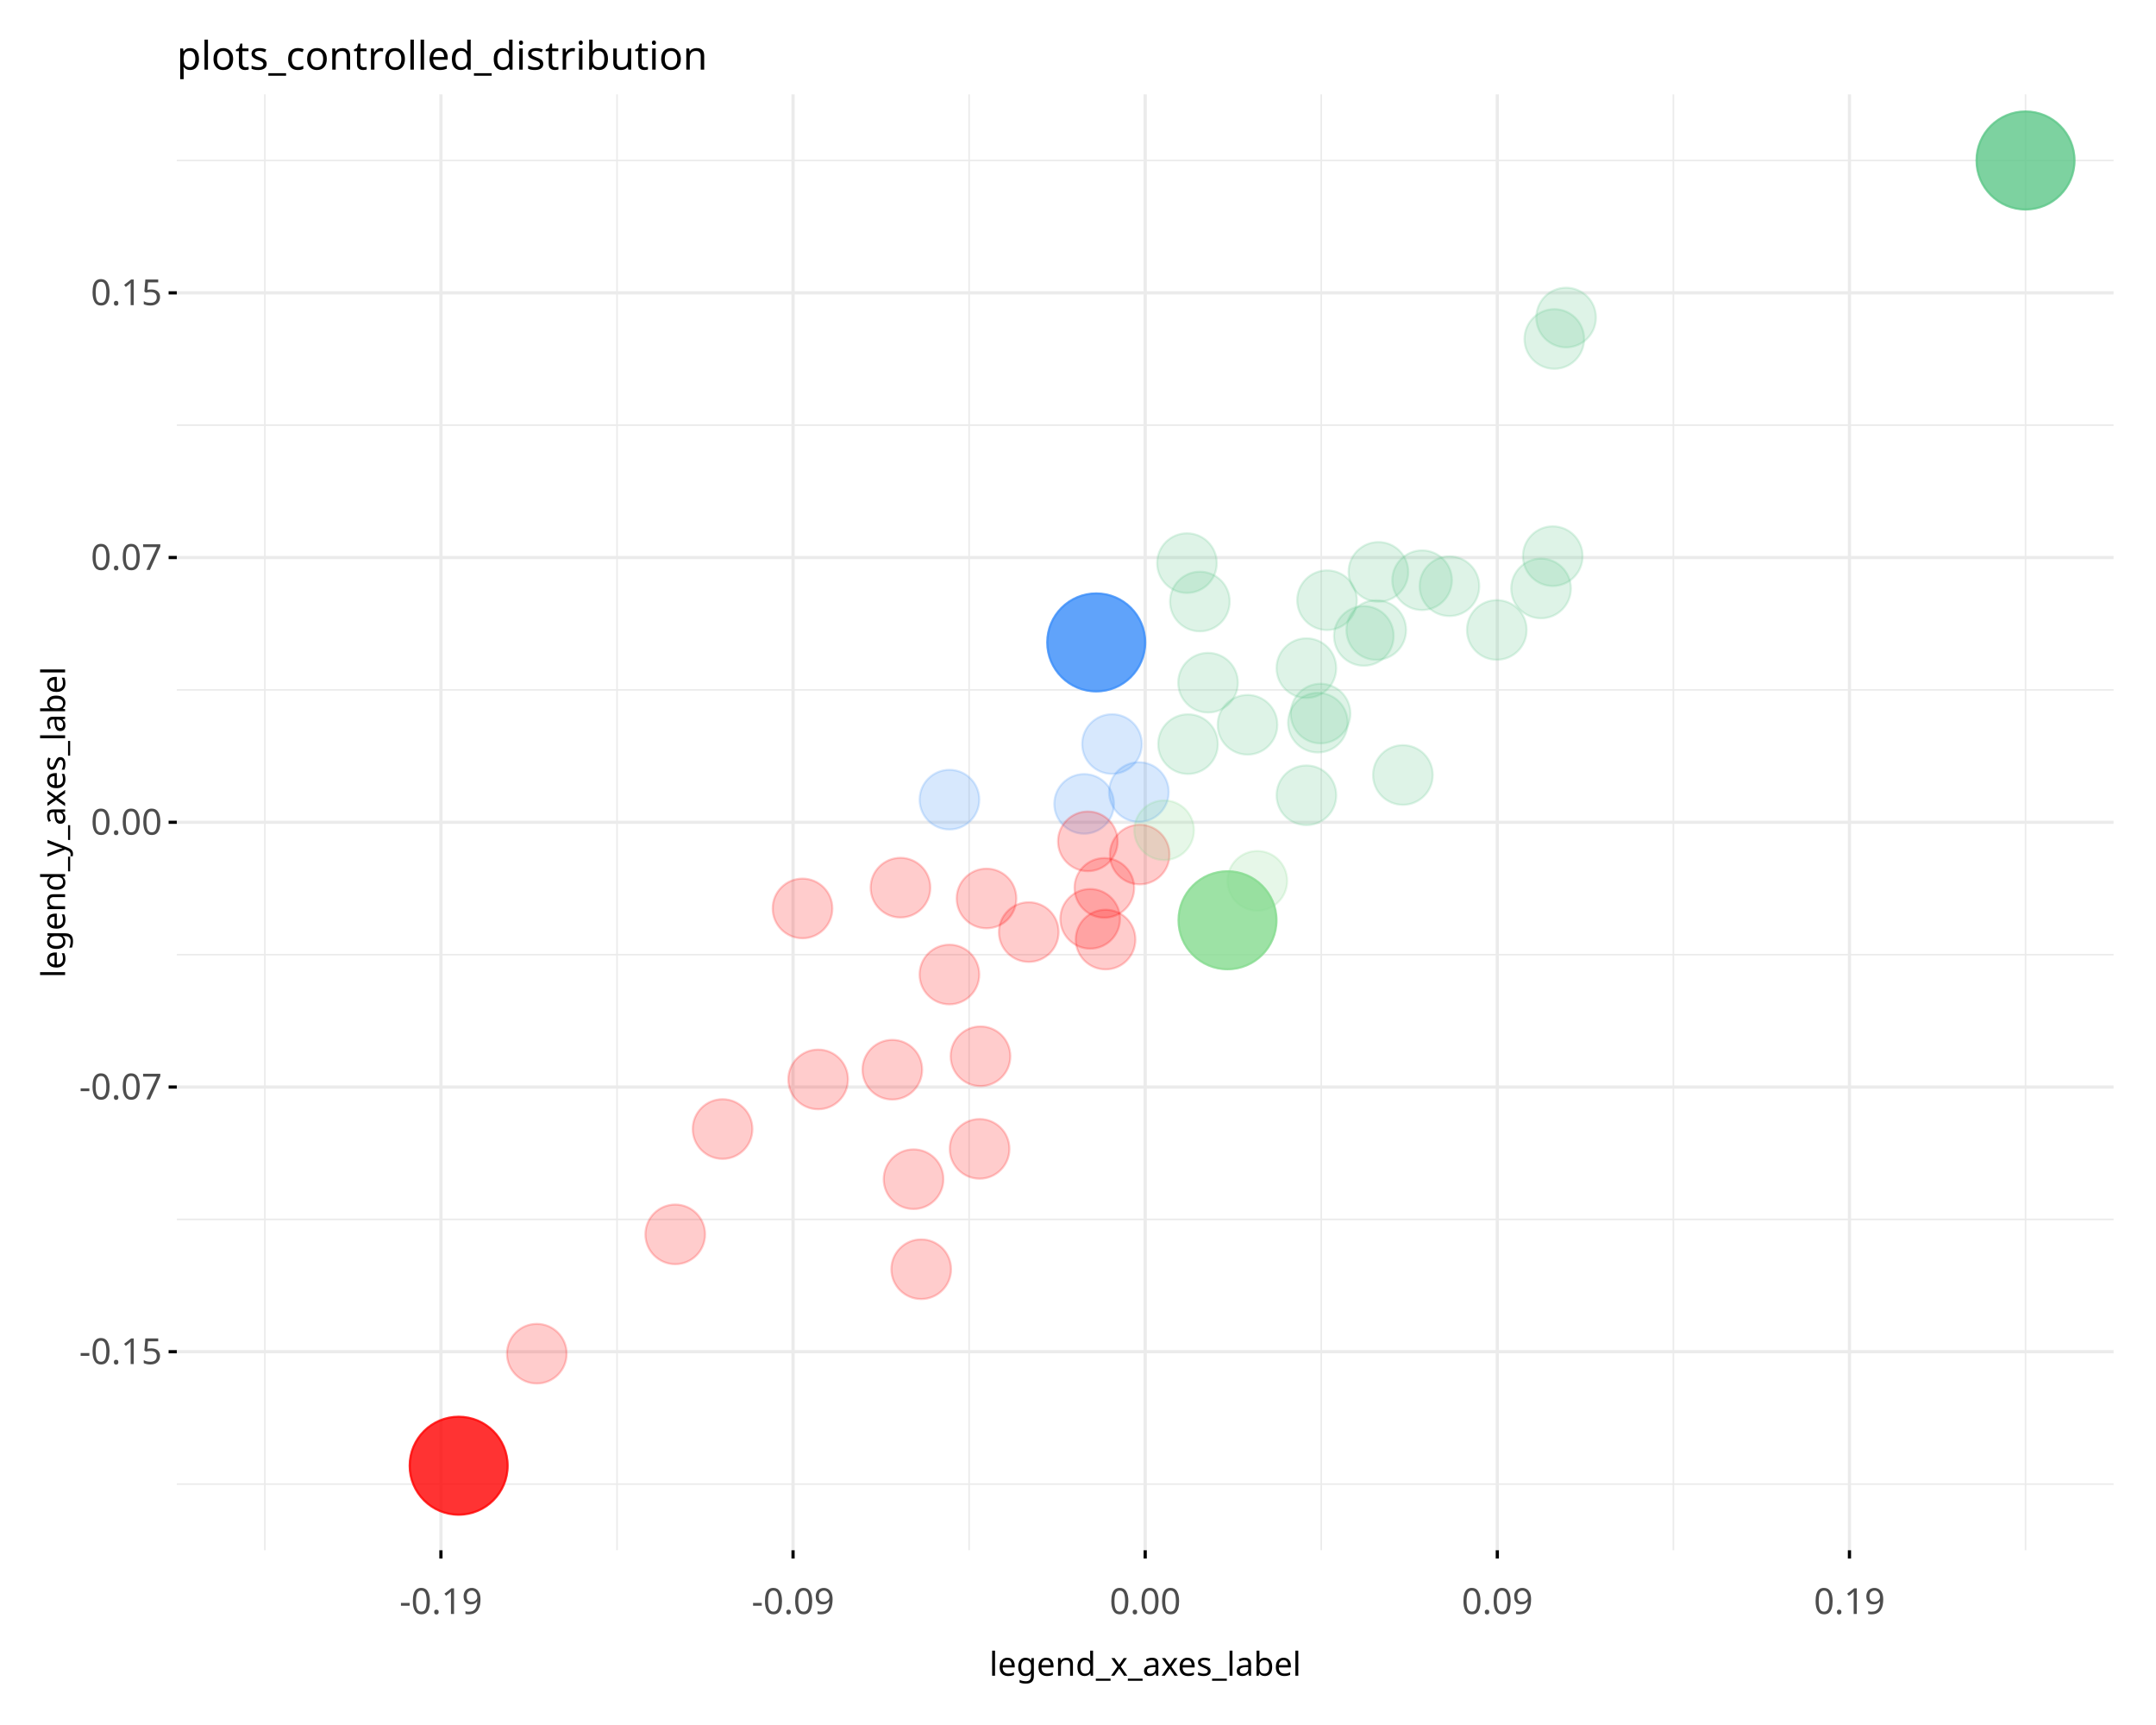
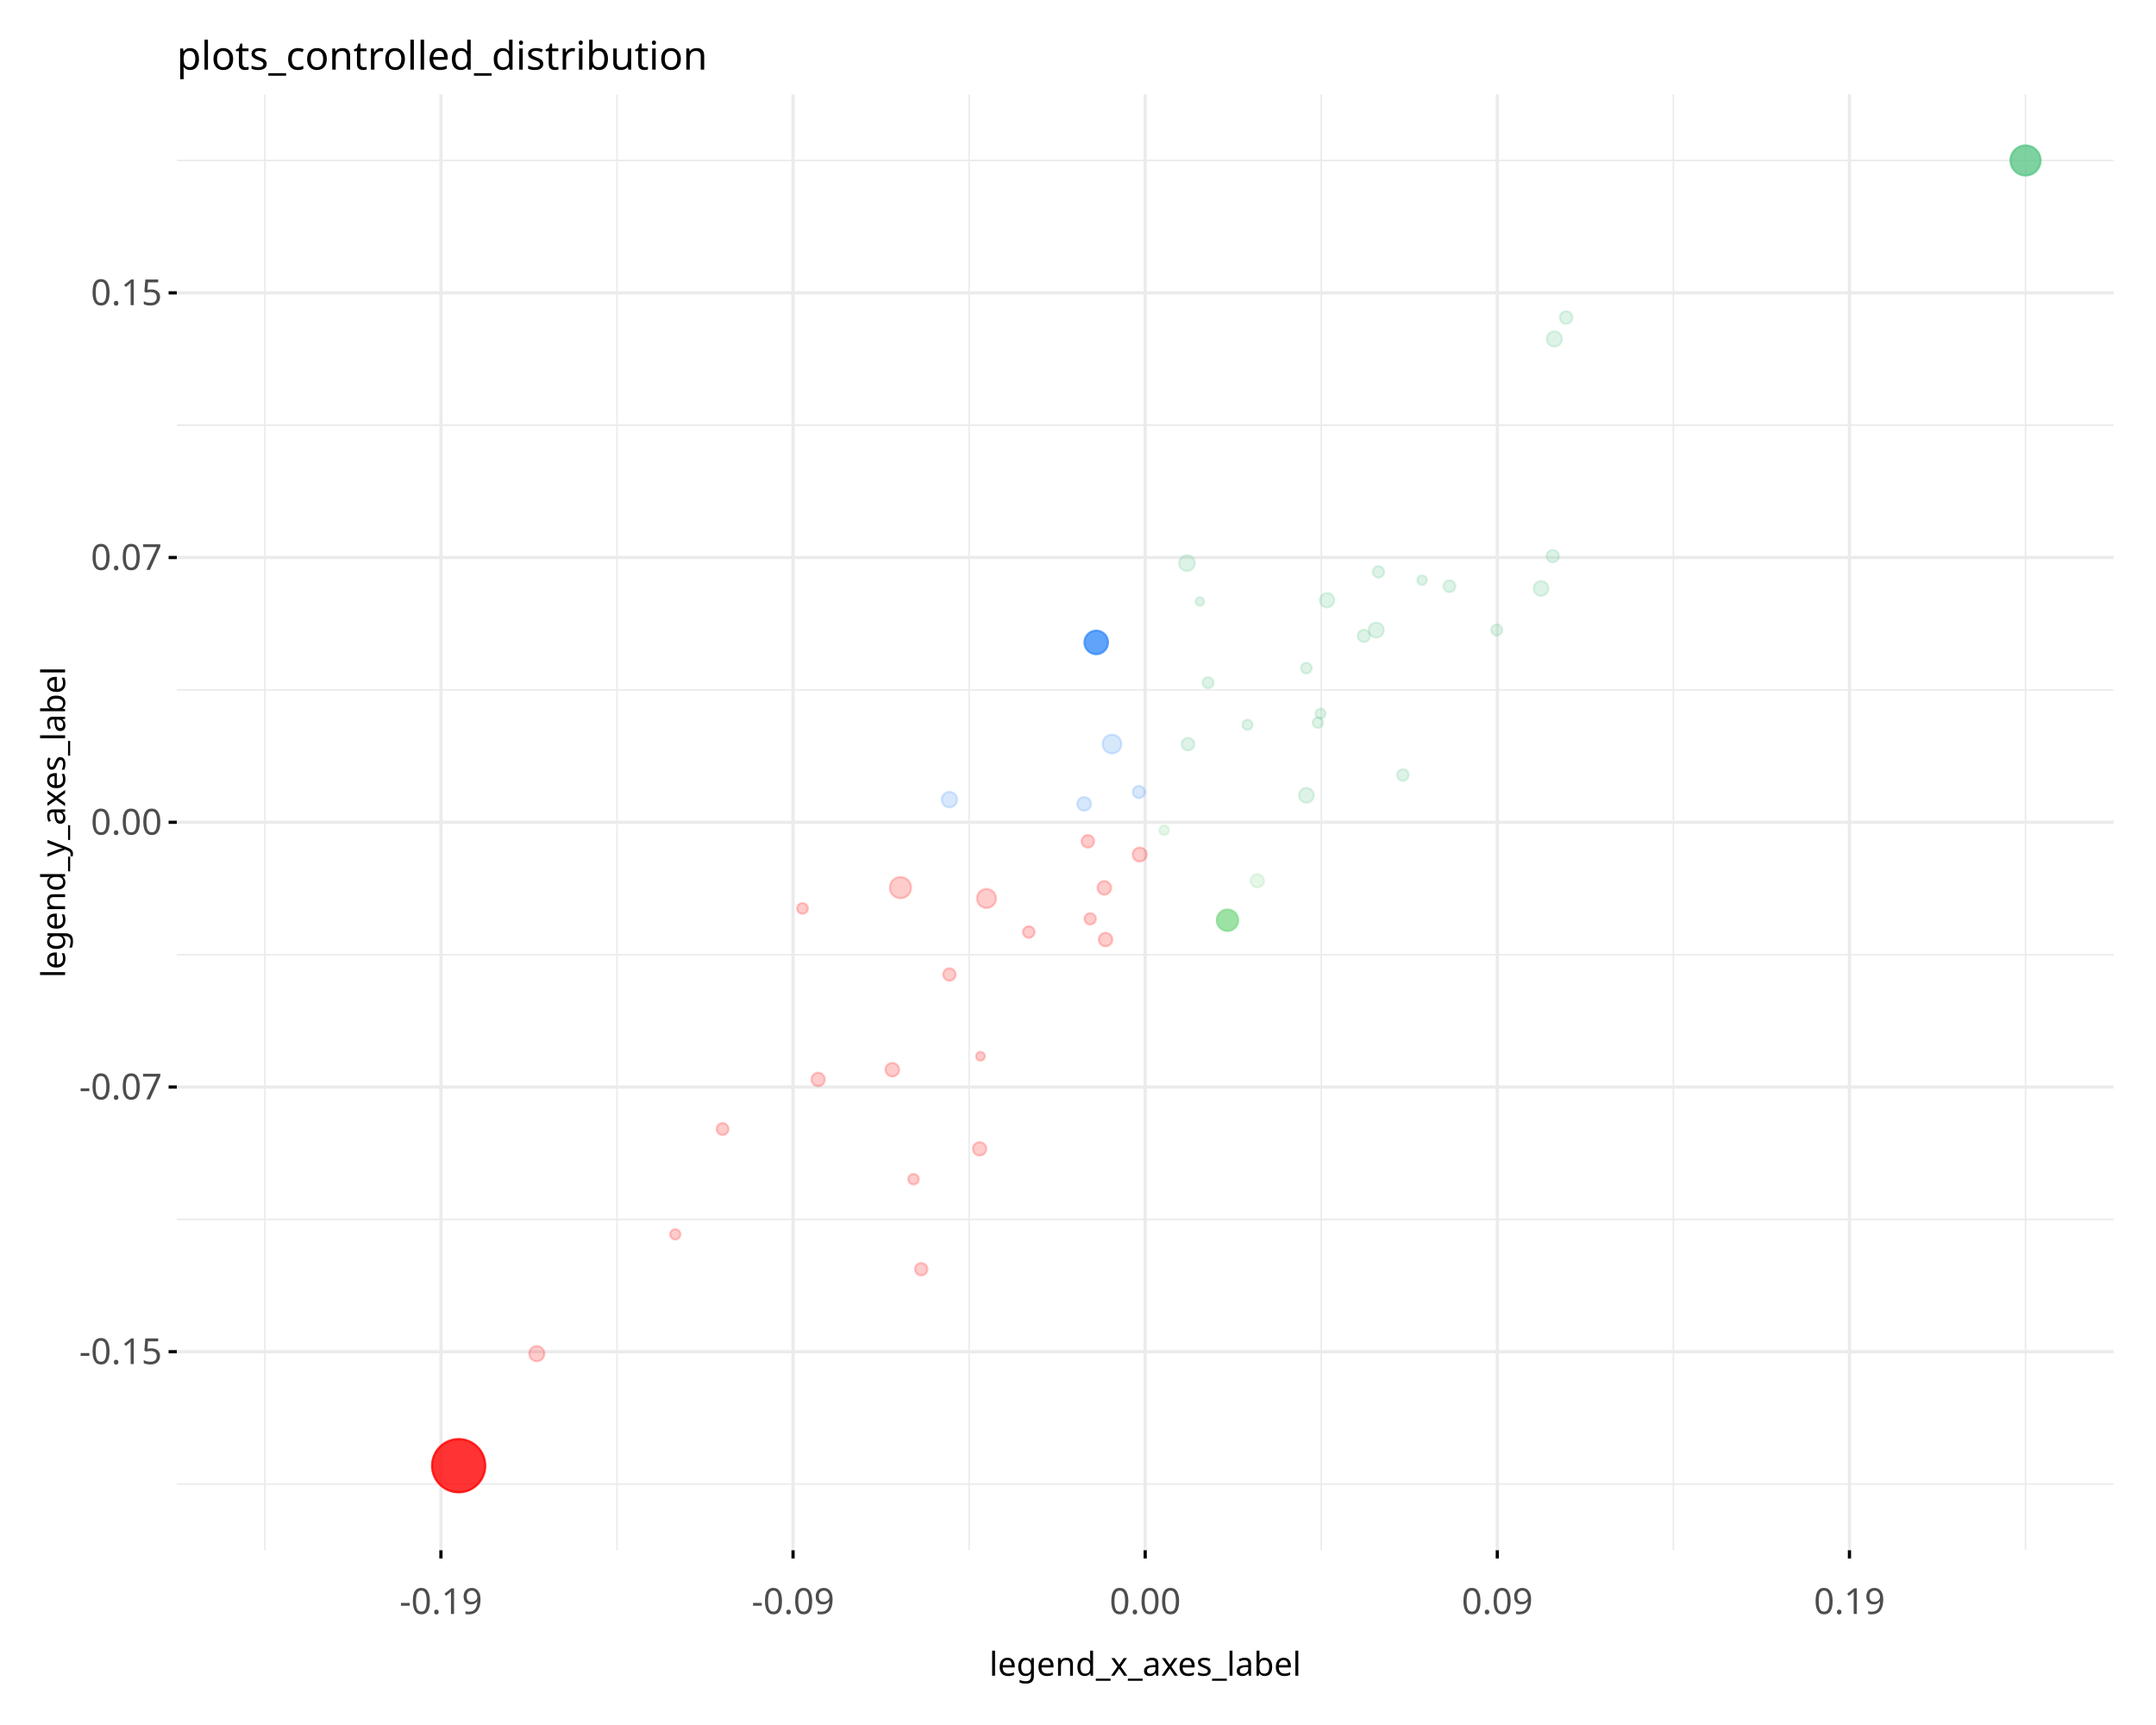
<svg xmlns="http://www.w3.org/2000/svg" class="svglite" data-engine-version="2.0" width="720.00pt" height="576.00pt" viewBox="0 0 720.00 576.00">
  <defs>
    <style type="text/css">
    .svglite line, .svglite polyline, .svglite polygon, .svglite path, .svglite rect, .svglite circle {
      fill: none;
      stroke: #000000;
      stroke-linecap: round;
      stroke-linejoin: round;
      stroke-miterlimit: 10.00;
    }
  </style>
  </defs>
  <rect width="100%" height="100%" style="stroke: none; fill: #FFFFFF;" />
  <defs>
    <clipPath id="cpMC4wMHw3MjAuMDB8MC4wMHw1NzYuMDA=">
      <rect x="0.00" y="0.00" width="720.00" height="576.00" />
    </clipPath>
  </defs>
  <g clip-path="url(#cpMC4wMHw3MjAuMDB8MC4wMHw1NzYuMDA=)">
    <polyline points="59.05,495.56 705.83,495.56 " style="stroke-width: 0.53; stroke: #EBEBEB; stroke-linecap: butt;" />
    <polyline points="59.05,407.17 705.83,407.17 " style="stroke-width: 0.53; stroke: #EBEBEB; stroke-linecap: butt;" />
    <polyline points="59.05,318.77 705.83,318.77 " style="stroke-width: 0.53; stroke: #EBEBEB; stroke-linecap: butt;" />
    <polyline points="59.05,230.37 705.83,230.37 " style="stroke-width: 0.53; stroke: #EBEBEB; stroke-linecap: butt;" />
    <polyline points="59.05,141.97 705.83,141.97 " style="stroke-width: 0.53; stroke: #EBEBEB; stroke-linecap: butt;" />
    <polyline points="59.05,53.58 705.83,53.58 " style="stroke-width: 0.53; stroke: #EBEBEB; stroke-linecap: butt;" />
    <polyline points="88.45,517.66 88.45,31.48 " style="stroke-width: 0.53; stroke: #EBEBEB; stroke-linecap: butt;" />
    <polyline points="206.05,517.66 206.05,31.48 " style="stroke-width: 0.53; stroke: #EBEBEB; stroke-linecap: butt;" />
    <polyline points="323.64,517.66 323.64,31.48 " style="stroke-width: 0.53; stroke: #EBEBEB; stroke-linecap: butt;" />
    <polyline points="441.24,517.66 441.24,31.48 " style="stroke-width: 0.53; stroke: #EBEBEB; stroke-linecap: butt;" />
    <polyline points="558.83,517.66 558.83,31.48 " style="stroke-width: 0.53; stroke: #EBEBEB; stroke-linecap: butt;" />
    <polyline points="676.43,517.66 676.43,31.48 " style="stroke-width: 0.53; stroke: #EBEBEB; stroke-linecap: butt;" />
    <polyline points="59.05,451.36 705.83,451.36 " style="stroke-width: 1.07; stroke: #EBEBEB; stroke-linecap: butt;" />
    <polyline points="59.05,362.97 705.83,362.97 " style="stroke-width: 1.07; stroke: #EBEBEB; stroke-linecap: butt;" />
    <polyline points="59.05,274.57 705.83,274.57 " style="stroke-width: 1.07; stroke: #EBEBEB; stroke-linecap: butt;" />
    <polyline points="59.05,186.17 705.83,186.17 " style="stroke-width: 1.07; stroke: #EBEBEB; stroke-linecap: butt;" />
    <polyline points="59.05,97.78 705.83,97.78 " style="stroke-width: 1.07; stroke: #EBEBEB; stroke-linecap: butt;" />
    <polyline points="147.25,517.66 147.25,31.48 " style="stroke-width: 1.07; stroke: #EBEBEB; stroke-linecap: butt;" />
    <polyline points="264.84,517.66 264.84,31.48 " style="stroke-width: 1.07; stroke: #EBEBEB; stroke-linecap: butt;" />
    <polyline points="382.44,517.66 382.44,31.48 " style="stroke-width: 1.07; stroke: #EBEBEB; stroke-linecap: butt;" />
    <polyline points="500.03,517.66 500.03,31.48 " style="stroke-width: 1.07; stroke: #EBEBEB; stroke-linecap: butt;" />
    <polyline points="617.63,517.66 617.63,31.48 " style="stroke-width: 1.07; stroke: #EBEBEB; stroke-linecap: butt;" />
-     <circle cx="380.33" cy="264.47" r="9.96" style="stroke-width: 0.71; stroke: #398CF9; stroke-opacity: 0.20; fill: #398CF9; fill-opacity: 0.20;" />
-     <circle cx="317.07" cy="267.01" r="9.96" style="stroke-width: 0.71; stroke: #398CF9; stroke-opacity: 0.20; fill: #398CF9; fill-opacity: 0.20;" />
-     <circle cx="317.06" cy="325.40" r="9.96" style="stroke-width: 0.71; stroke: #FF0000; stroke-opacity: 0.20; fill: #FF0000; fill-opacity: 0.20;" />
-     <circle cx="327.44" cy="352.70" r="9.96" style="stroke-width: 0.71; stroke: #FF0000; stroke-opacity: 0.20; fill: #FF0000; fill-opacity: 0.20;" />
-     <circle cx="459.60" cy="210.38" r="9.96" style="stroke-width: 0.71; stroke: #5DC688; stroke-opacity: 0.20; fill: #5DC688; fill-opacity: 0.20;" />
-     <circle cx="474.91" cy="193.74" r="9.96" style="stroke-width: 0.71; stroke: #5DC688; stroke-opacity: 0.20; fill: #5DC688; fill-opacity: 0.20;" />
-     <circle cx="327.14" cy="383.62" r="9.96" style="stroke-width: 0.71; stroke: #FF0000; stroke-opacity: 0.20; fill: #FF0000; fill-opacity: 0.20;" />
-     <circle cx="436.27" cy="223.10" r="9.96" style="stroke-width: 0.71; stroke: #5DC688; stroke-opacity: 0.20; fill: #5DC688; fill-opacity: 0.20;" />
-     <circle cx="343.56" cy="311.23" r="9.96" style="stroke-width: 0.71; stroke: #FF0000; stroke-opacity: 0.20; fill: #FF0000; fill-opacity: 0.20;" />
-     <circle cx="419.89" cy="294.12" r="9.96" style="stroke-width: 0.71; stroke: #85DB8E; stroke-opacity: 0.20; fill: #85DB8E; fill-opacity: 0.20;" />
-     <circle cx="396.74" cy="248.47" r="9.96" style="stroke-width: 0.71; stroke: #5DC688; stroke-opacity: 0.20; fill: #5DC688; fill-opacity: 0.20;" />
-     <circle cx="436.28" cy="265.56" r="9.96" style="stroke-width: 0.71; stroke: #5DC688; stroke-opacity: 0.20; fill: #5DC688; fill-opacity: 0.20;" />
-     <circle cx="241.30" cy="377.00" r="9.96" style="stroke-width: 0.71; stroke: #FF0000; stroke-opacity: 0.20; fill: #FF0000; fill-opacity: 0.20;" />
-     <circle cx="514.64" cy="196.49" r="9.96" style="stroke-width: 0.71; stroke: #5DC688; stroke-opacity: 0.20; fill: #5DC688; fill-opacity: 0.20;" />
-     <circle cx="443.17" cy="200.42" r="9.96" style="stroke-width: 0.71; stroke: #5DC688; stroke-opacity: 0.20; fill: #5DC688; fill-opacity: 0.20;" />
-     <circle cx="362.05" cy="268.43" r="9.96" style="stroke-width: 0.71; stroke: #398CF9; stroke-opacity: 0.20; fill: #398CF9; fill-opacity: 0.20;" />
-     <circle cx="297.99" cy="357.19" r="9.96" style="stroke-width: 0.71; stroke: #FF0000; stroke-opacity: 0.20; fill: #FF0000; fill-opacity: 0.20;" />
-     <circle cx="416.61" cy="242.01" r="9.96" style="stroke-width: 0.71; stroke: #5DC688; stroke-opacity: 0.20; fill: #5DC688; fill-opacity: 0.20;" />
-     <circle cx="523.00" cy="106.03" r="9.96" style="stroke-width: 0.71; stroke: #5DC688; stroke-opacity: 0.20; fill: #5DC688; fill-opacity: 0.20;" />
-     <circle cx="499.86" cy="210.35" r="9.96" style="stroke-width: 0.71; stroke: #5DC688; stroke-opacity: 0.20; fill: #5DC688; fill-opacity: 0.20;" />
-     <circle cx="307.64" cy="423.81" r="9.96" style="stroke-width: 0.71; stroke: #FF0000; stroke-opacity: 0.20; fill: #FF0000; fill-opacity: 0.20;" />
-     <circle cx="273.22" cy="360.43" r="9.96" style="stroke-width: 0.71; stroke: #FF0000; stroke-opacity: 0.20; fill: #FF0000; fill-opacity: 0.20;" />
-     <circle cx="305.08" cy="393.75" r="9.96" style="stroke-width: 0.71; stroke: #FF0000; stroke-opacity: 0.20; fill: #FF0000; fill-opacity: 0.20;" />
-     <circle cx="380.60" cy="285.34" r="9.96" style="stroke-width: 0.71; stroke: #FF0000; stroke-opacity: 0.20; fill: #FF0000; fill-opacity: 0.20;" />
-     <circle cx="300.72" cy="296.40" r="9.96" style="stroke-width: 0.71; stroke: #FF0000; stroke-opacity: 0.20; fill: #FF0000; fill-opacity: 0.20;" />
-     <circle cx="225.50" cy="412.17" r="9.96" style="stroke-width: 0.71; stroke: #FF0000; stroke-opacity: 0.20; fill: #FF0000; fill-opacity: 0.20;" />
-     <circle cx="519.07" cy="113.19" r="9.96" style="stroke-width: 0.71; stroke: #5DC688; stroke-opacity: 0.20; fill: #5DC688; fill-opacity: 0.20;" />
-     <circle cx="460.33" cy="190.96" r="9.96" style="stroke-width: 0.71; stroke: #5DC688; stroke-opacity: 0.20; fill: #5DC688; fill-opacity: 0.20;" />
-     <circle cx="268.00" cy="303.34" r="9.96" style="stroke-width: 0.71; stroke: #FF0000; stroke-opacity: 0.20; fill: #FF0000; fill-opacity: 0.20;" />
-     <circle cx="369.21" cy="313.73" r="9.96" style="stroke-width: 0.71; stroke: #FF0000; stroke-opacity: 0.20; fill: #FF0000; fill-opacity: 0.20;" />
-     <circle cx="396.39" cy="188.03" r="9.96" style="stroke-width: 0.71; stroke: #5DC688; stroke-opacity: 0.20; fill: #5DC688; fill-opacity: 0.20;" />
-     <circle cx="371.36" cy="248.45" r="9.96" style="stroke-width: 0.71; stroke: #398CF9; stroke-opacity: 0.20; fill: #398CF9; fill-opacity: 0.20;" />
-     <circle cx="455.46" cy="212.34" r="9.96" style="stroke-width: 0.71; stroke: #5DC688; stroke-opacity: 0.20; fill: #5DC688; fill-opacity: 0.20;" />
-     <circle cx="441.00" cy="238.27" r="9.96" style="stroke-width: 0.71; stroke: #5DC688; stroke-opacity: 0.20; fill: #5DC688; fill-opacity: 0.20;" />
-     <circle cx="518.55" cy="185.71" r="9.96" style="stroke-width: 0.71; stroke: #5DC688; stroke-opacity: 0.20; fill: #5DC688; fill-opacity: 0.20;" />
-     <circle cx="400.70" cy="200.85" r="9.96" style="stroke-width: 0.71; stroke: #5DC688; stroke-opacity: 0.20; fill: #5DC688; fill-opacity: 0.20;" />
-     <circle cx="440.11" cy="241.30" r="9.96" style="stroke-width: 0.71; stroke: #5DC688; stroke-opacity: 0.20; fill: #5DC688; fill-opacity: 0.20;" />
-     <circle cx="179.27" cy="452.01" r="9.96" style="stroke-width: 0.71; stroke: #FF0000; stroke-opacity: 0.20; fill: #FF0000; fill-opacity: 0.20;" />
-     <circle cx="468.50" cy="258.78" r="9.96" style="stroke-width: 0.71; stroke: #5DC688; stroke-opacity: 0.20; fill: #5DC688; fill-opacity: 0.20;" />
-     <circle cx="388.76" cy="277.23" r="9.96" style="stroke-width: 0.71; stroke: #85DB8E; stroke-opacity: 0.20; fill: #85DB8E; fill-opacity: 0.20;" />
-     <circle cx="364.07" cy="306.81" r="9.96" style="stroke-width: 0.71; stroke: #FF0000; stroke-opacity: 0.20; fill: #FF0000; fill-opacity: 0.20;" />
-     <circle cx="329.45" cy="300.01" r="9.96" style="stroke-width: 0.71; stroke: #FF0000; stroke-opacity: 0.20; fill: #FF0000; fill-opacity: 0.20;" />
-     <circle cx="368.80" cy="296.47" r="9.96" style="stroke-width: 0.71; stroke: #FF0000; stroke-opacity: 0.20; fill: #FF0000; fill-opacity: 0.20;" />
-     <circle cx="484.04" cy="195.74" r="9.96" style="stroke-width: 0.71; stroke: #5DC688; stroke-opacity: 0.20; fill: #5DC688; fill-opacity: 0.20;" />
-     <circle cx="363.29" cy="280.93" r="9.96" style="stroke-width: 0.71; stroke: #FF0000; stroke-opacity: 0.20; fill: #FF0000; fill-opacity: 0.20;" />
-     <circle cx="403.43" cy="227.96" r="9.96" style="stroke-width: 0.71; stroke: #5DC688; stroke-opacity: 0.20; fill: #5DC688; fill-opacity: 0.20;" />
-     <circle cx="366.09" cy="214.51" r="16.36" style="stroke-width: 0.71; stroke: #398CF9; stroke-opacity: 0.80; fill: #398CF9; fill-opacity: 0.80;" />
-     <circle cx="676.43" cy="53.58" r="16.36" style="stroke-width: 0.71; stroke: #5DC688; stroke-opacity: 0.80; fill: #5DC688; fill-opacity: 0.80;" />
-     <circle cx="153.17" cy="489.42" r="16.36" style="stroke-width: 0.71; stroke: #FF0000; stroke-opacity: 0.80; fill: #FF0000; fill-opacity: 0.80;" />
-     <circle cx="409.93" cy="307.28" r="16.36" style="stroke-width: 0.71; stroke: #85DB8E; stroke-opacity: 0.80; fill: #85DB8E; fill-opacity: 0.80;" />
+     <circle cx="380.33" cy="264.47" r="2.04" style="stroke-width: 0.71; stroke: #398CF9; stroke-opacity: 0.20; fill: #398CF9; fill-opacity: 0.20;" />
+     <circle cx="317.07" cy="267.01" r="2.58" style="stroke-width: 0.71; stroke: #398CF9; stroke-opacity: 0.20; fill: #398CF9; fill-opacity: 0.20;" />
+     <circle cx="317.06" cy="325.40" r="2.09" style="stroke-width: 0.71; stroke: #FF0000; stroke-opacity: 0.20; fill: #FF0000; fill-opacity: 0.20;" />
+     <circle cx="327.44" cy="352.70" r="1.48" style="stroke-width: 0.71; stroke: #FF0000; stroke-opacity: 0.20; fill: #FF0000; fill-opacity: 0.20;" />
+     <circle cx="459.60" cy="210.38" r="2.51" style="stroke-width: 0.71; stroke: #5DC688; stroke-opacity: 0.20; fill: #5DC688; fill-opacity: 0.20;" />
+     <circle cx="474.91" cy="193.74" r="1.59" style="stroke-width: 0.71; stroke: #5DC688; stroke-opacity: 0.20; fill: #5DC688; fill-opacity: 0.20;" />
+     <circle cx="327.14" cy="383.62" r="2.25" style="stroke-width: 0.71; stroke: #FF0000; stroke-opacity: 0.20; fill: #FF0000; fill-opacity: 0.20;" />
+     <circle cx="436.27" cy="223.10" r="1.79" style="stroke-width: 0.71; stroke: #5DC688; stroke-opacity: 0.20; fill: #5DC688; fill-opacity: 0.20;" />
+     <circle cx="343.56" cy="311.23" r="1.95" style="stroke-width: 0.71; stroke: #FF0000; stroke-opacity: 0.20; fill: #FF0000; fill-opacity: 0.20;" />
+     <circle cx="419.89" cy="294.12" r="2.22" style="stroke-width: 0.71; stroke: #85DB8E; stroke-opacity: 0.20; fill: #85DB8E; fill-opacity: 0.20;" />
+     <circle cx="396.74" cy="248.47" r="2.11" style="stroke-width: 0.71; stroke: #5DC688; stroke-opacity: 0.20; fill: #5DC688; fill-opacity: 0.20;" />
+     <circle cx="436.28" cy="265.56" r="2.48" style="stroke-width: 0.71; stroke: #5DC688; stroke-opacity: 0.20; fill: #5DC688; fill-opacity: 0.20;" />
+     <circle cx="241.30" cy="377.00" r="2.00" style="stroke-width: 0.71; stroke: #FF0000; stroke-opacity: 0.20; fill: #FF0000; fill-opacity: 0.20;" />
+     <circle cx="514.64" cy="196.49" r="2.47" style="stroke-width: 0.71; stroke: #5DC688; stroke-opacity: 0.20; fill: #5DC688; fill-opacity: 0.20;" />
+     <circle cx="443.17" cy="200.42" r="2.41" style="stroke-width: 0.71; stroke: #5DC688; stroke-opacity: 0.20; fill: #5DC688; fill-opacity: 0.20;" />
+     <circle cx="362.05" cy="268.43" r="2.29" style="stroke-width: 0.71; stroke: #398CF9; stroke-opacity: 0.20; fill: #398CF9; fill-opacity: 0.20;" />
+     <circle cx="297.99" cy="357.19" r="2.28" style="stroke-width: 0.71; stroke: #FF0000; stroke-opacity: 0.20; fill: #FF0000; fill-opacity: 0.20;" />
+     <circle cx="416.61" cy="242.01" r="1.69" style="stroke-width: 0.71; stroke: #5DC688; stroke-opacity: 0.20; fill: #5DC688; fill-opacity: 0.20;" />
+     <circle cx="523.00" cy="106.03" r="2.10" style="stroke-width: 0.71; stroke: #5DC688; stroke-opacity: 0.20; fill: #5DC688; fill-opacity: 0.20;" />
+     <circle cx="499.86" cy="210.35" r="1.86" style="stroke-width: 0.71; stroke: #5DC688; stroke-opacity: 0.20; fill: #5DC688; fill-opacity: 0.20;" />
+     <circle cx="307.64" cy="423.81" r="2.08" style="stroke-width: 0.71; stroke: #FF0000; stroke-opacity: 0.20; fill: #FF0000; fill-opacity: 0.20;" />
+     <circle cx="273.22" cy="360.43" r="2.25" style="stroke-width: 0.71; stroke: #FF0000; stroke-opacity: 0.20; fill: #FF0000; fill-opacity: 0.20;" />
+     <circle cx="305.08" cy="393.75" r="1.77" style="stroke-width: 0.71; stroke: #FF0000; stroke-opacity: 0.20; fill: #FF0000; fill-opacity: 0.20;" />
+     <circle cx="380.60" cy="285.34" r="2.36" style="stroke-width: 0.71; stroke: #FF0000; stroke-opacity: 0.20; fill: #FF0000; fill-opacity: 0.20;" />
+     <circle cx="300.72" cy="296.40" r="3.56" style="stroke-width: 0.71; stroke: #FF0000; stroke-opacity: 0.20; fill: #FF0000; fill-opacity: 0.20;" />
+     <circle cx="225.50" cy="412.17" r="1.73" style="stroke-width: 0.71; stroke: #FF0000; stroke-opacity: 0.20; fill: #FF0000; fill-opacity: 0.20;" />
+     <circle cx="519.07" cy="113.19" r="2.55" style="stroke-width: 0.71; stroke: #5DC688; stroke-opacity: 0.20; fill: #5DC688; fill-opacity: 0.20;" />
+     <circle cx="460.33" cy="190.96" r="1.91" style="stroke-width: 0.71; stroke: #5DC688; stroke-opacity: 0.20; fill: #5DC688; fill-opacity: 0.20;" />
+     <circle cx="268.00" cy="303.34" r="1.81" style="stroke-width: 0.71; stroke: #FF0000; stroke-opacity: 0.20; fill: #FF0000; fill-opacity: 0.20;" />
+     <circle cx="369.21" cy="313.73" r="2.27" style="stroke-width: 0.71; stroke: #FF0000; stroke-opacity: 0.20; fill: #FF0000; fill-opacity: 0.20;" />
+     <circle cx="396.39" cy="188.03" r="2.64" style="stroke-width: 0.71; stroke: #5DC688; stroke-opacity: 0.20; fill: #5DC688; fill-opacity: 0.20;" />
+     <circle cx="371.36" cy="248.45" r="3.16" style="stroke-width: 0.71; stroke: #398CF9; stroke-opacity: 0.20; fill: #398CF9; fill-opacity: 0.20;" />
+     <circle cx="455.46" cy="212.34" r="2.06" style="stroke-width: 0.71; stroke: #5DC688; stroke-opacity: 0.20; fill: #5DC688; fill-opacity: 0.20;" />
+     <circle cx="441.00" cy="238.27" r="1.67" style="stroke-width: 0.71; stroke: #5DC688; stroke-opacity: 0.20; fill: #5DC688; fill-opacity: 0.20;" />
+     <circle cx="518.55" cy="185.71" r="2.07" style="stroke-width: 0.71; stroke: #5DC688; stroke-opacity: 0.20; fill: #5DC688; fill-opacity: 0.20;" />
+     <circle cx="400.70" cy="200.85" r="1.42" style="stroke-width: 0.71; stroke: #5DC688; stroke-opacity: 0.20; fill: #5DC688; fill-opacity: 0.20;" />
+     <circle cx="440.11" cy="241.30" r="1.76" style="stroke-width: 0.71; stroke: #5DC688; stroke-opacity: 0.20; fill: #5DC688; fill-opacity: 0.20;" />
+     <circle cx="179.27" cy="452.01" r="2.55" style="stroke-width: 0.71; stroke: #FF0000; stroke-opacity: 0.20; fill: #FF0000; fill-opacity: 0.20;" />
+     <circle cx="468.50" cy="258.78" r="1.94" style="stroke-width: 0.71; stroke: #5DC688; stroke-opacity: 0.20; fill: #5DC688; fill-opacity: 0.20;" />
+     <circle cx="388.76" cy="277.23" r="1.61" style="stroke-width: 0.71; stroke: #85DB8E; stroke-opacity: 0.20; fill: #85DB8E; fill-opacity: 0.20;" />
+     <circle cx="364.07" cy="306.81" r="1.91" style="stroke-width: 0.71; stroke: #FF0000; stroke-opacity: 0.20; fill: #FF0000; fill-opacity: 0.20;" />
+     <circle cx="329.45" cy="300.01" r="3.19" style="stroke-width: 0.71; stroke: #FF0000; stroke-opacity: 0.20; fill: #FF0000; fill-opacity: 0.20;" />
+     <circle cx="368.80" cy="296.47" r="2.29" style="stroke-width: 0.71; stroke: #FF0000; stroke-opacity: 0.20; fill: #FF0000; fill-opacity: 0.20;" />
+     <circle cx="484.04" cy="195.74" r="1.99" style="stroke-width: 0.71; stroke: #5DC688; stroke-opacity: 0.20; fill: #5DC688; fill-opacity: 0.20;" />
+     <circle cx="363.29" cy="280.93" r="2.10" style="stroke-width: 0.71; stroke: #FF0000; stroke-opacity: 0.20; fill: #FF0000; fill-opacity: 0.20;" />
+     <circle cx="403.43" cy="227.96" r="1.84" style="stroke-width: 0.71; stroke: #5DC688; stroke-opacity: 0.20; fill: #5DC688; fill-opacity: 0.20;" />
+     <circle cx="366.09" cy="214.51" r="3.93" style="stroke-width: 0.71; stroke: #398CF9; stroke-opacity: 0.80; fill: #398CF9; fill-opacity: 0.80;" />
+     <circle cx="676.43" cy="53.58" r="5.01" style="stroke-width: 0.71; stroke: #5DC688; stroke-opacity: 0.80; fill: #5DC688; fill-opacity: 0.80;" />
+     <circle cx="153.17" cy="489.42" r="8.89" style="stroke-width: 0.71; stroke: #FF0000; stroke-opacity: 0.80; fill: #FF0000; fill-opacity: 0.80;" />
+     <circle cx="409.93" cy="307.28" r="3.56" style="stroke-width: 0.71; stroke: #85DB8E; stroke-opacity: 0.80; fill: #85DB8E; fill-opacity: 0.80;" />
    <text x="54.12" y="455.49" text-anchor="end" style="font-size: 12.00px; fill: #4D4D4D; font-family: sans;" textLength="27.35px" lengthAdjust="spacingAndGlyphs">-0.15</text>
    <text x="54.12" y="367.10" text-anchor="end" style="font-size: 12.00px; fill: #4D4D4D; font-family: sans;" textLength="27.35px" lengthAdjust="spacingAndGlyphs">-0.07</text>
    <text x="54.12" y="278.70" text-anchor="end" style="font-size: 12.00px; fill: #4D4D4D; font-family: sans;" textLength="23.36px" lengthAdjust="spacingAndGlyphs">0.00</text>
    <text x="54.12" y="190.30" text-anchor="end" style="font-size: 12.00px; fill: #4D4D4D; font-family: sans;" textLength="23.36px" lengthAdjust="spacingAndGlyphs">0.07</text>
    <text x="54.12" y="101.90" text-anchor="end" style="font-size: 12.00px; fill: #4D4D4D; font-family: sans;" textLength="23.36px" lengthAdjust="spacingAndGlyphs">0.15</text>
    <polyline points="56.31,451.36 59.05,451.36 " style="stroke-width: 1.07; stroke-linecap: butt;" />
    <polyline points="56.31,362.97 59.05,362.97 " style="stroke-width: 1.07; stroke-linecap: butt;" />
    <polyline points="56.31,274.57 59.05,274.57 " style="stroke-width: 1.07; stroke-linecap: butt;" />
    <polyline points="56.31,186.17 59.05,186.17 " style="stroke-width: 1.07; stroke-linecap: butt;" />
    <polyline points="56.31,97.78 59.05,97.78 " style="stroke-width: 1.07; stroke-linecap: butt;" />
    <polyline points="147.25,520.40 147.25,517.66 " style="stroke-width: 1.07; stroke-linecap: butt;" />
    <polyline points="264.84,520.40 264.84,517.66 " style="stroke-width: 1.07; stroke-linecap: butt;" />
    <polyline points="382.44,520.40 382.44,517.66 " style="stroke-width: 1.07; stroke-linecap: butt;" />
    <polyline points="500.03,520.40 500.03,517.66 " style="stroke-width: 1.07; stroke-linecap: butt;" />
    <polyline points="617.63,520.40 617.63,517.66 " style="stroke-width: 1.07; stroke-linecap: butt;" />
    <text x="147.25" y="538.92" text-anchor="middle" style="font-size: 12.00px; fill: #4D4D4D; font-family: sans;" textLength="27.35px" lengthAdjust="spacingAndGlyphs">-0.19</text>
    <text x="264.84" y="538.92" text-anchor="middle" style="font-size: 12.00px; fill: #4D4D4D; font-family: sans;" textLength="27.35px" lengthAdjust="spacingAndGlyphs">-0.09</text>
    <text x="382.44" y="538.92" text-anchor="middle" style="font-size: 12.00px; fill: #4D4D4D; font-family: sans;" textLength="23.36px" lengthAdjust="spacingAndGlyphs">0.00</text>
    <text x="500.03" y="538.92" text-anchor="middle" style="font-size: 12.00px; fill: #4D4D4D; font-family: sans;" textLength="23.36px" lengthAdjust="spacingAndGlyphs">0.09</text>
    <text x="617.63" y="538.92" text-anchor="middle" style="font-size: 12.00px; fill: #4D4D4D; font-family: sans;" textLength="23.36px" lengthAdjust="spacingAndGlyphs">0.19</text>
    <text x="382.44" y="559.54" text-anchor="middle" style="font-size: 11.00px; font-family: sans;" textLength="103.38px" lengthAdjust="spacingAndGlyphs">legend_x_axes_label</text>
    <text transform="translate(21.74,274.57) rotate(-90)" text-anchor="middle" style="font-size: 11.00px; font-family: sans;" textLength="103.38px" lengthAdjust="spacingAndGlyphs">legend_y_axes_label</text>
    <text x="59.05" y="23.26" style="font-size: 13.20px; font-family: sans;" textLength="163.64px" lengthAdjust="spacingAndGlyphs">plots_controlled_distribution</text>
  </g>
</svg>
